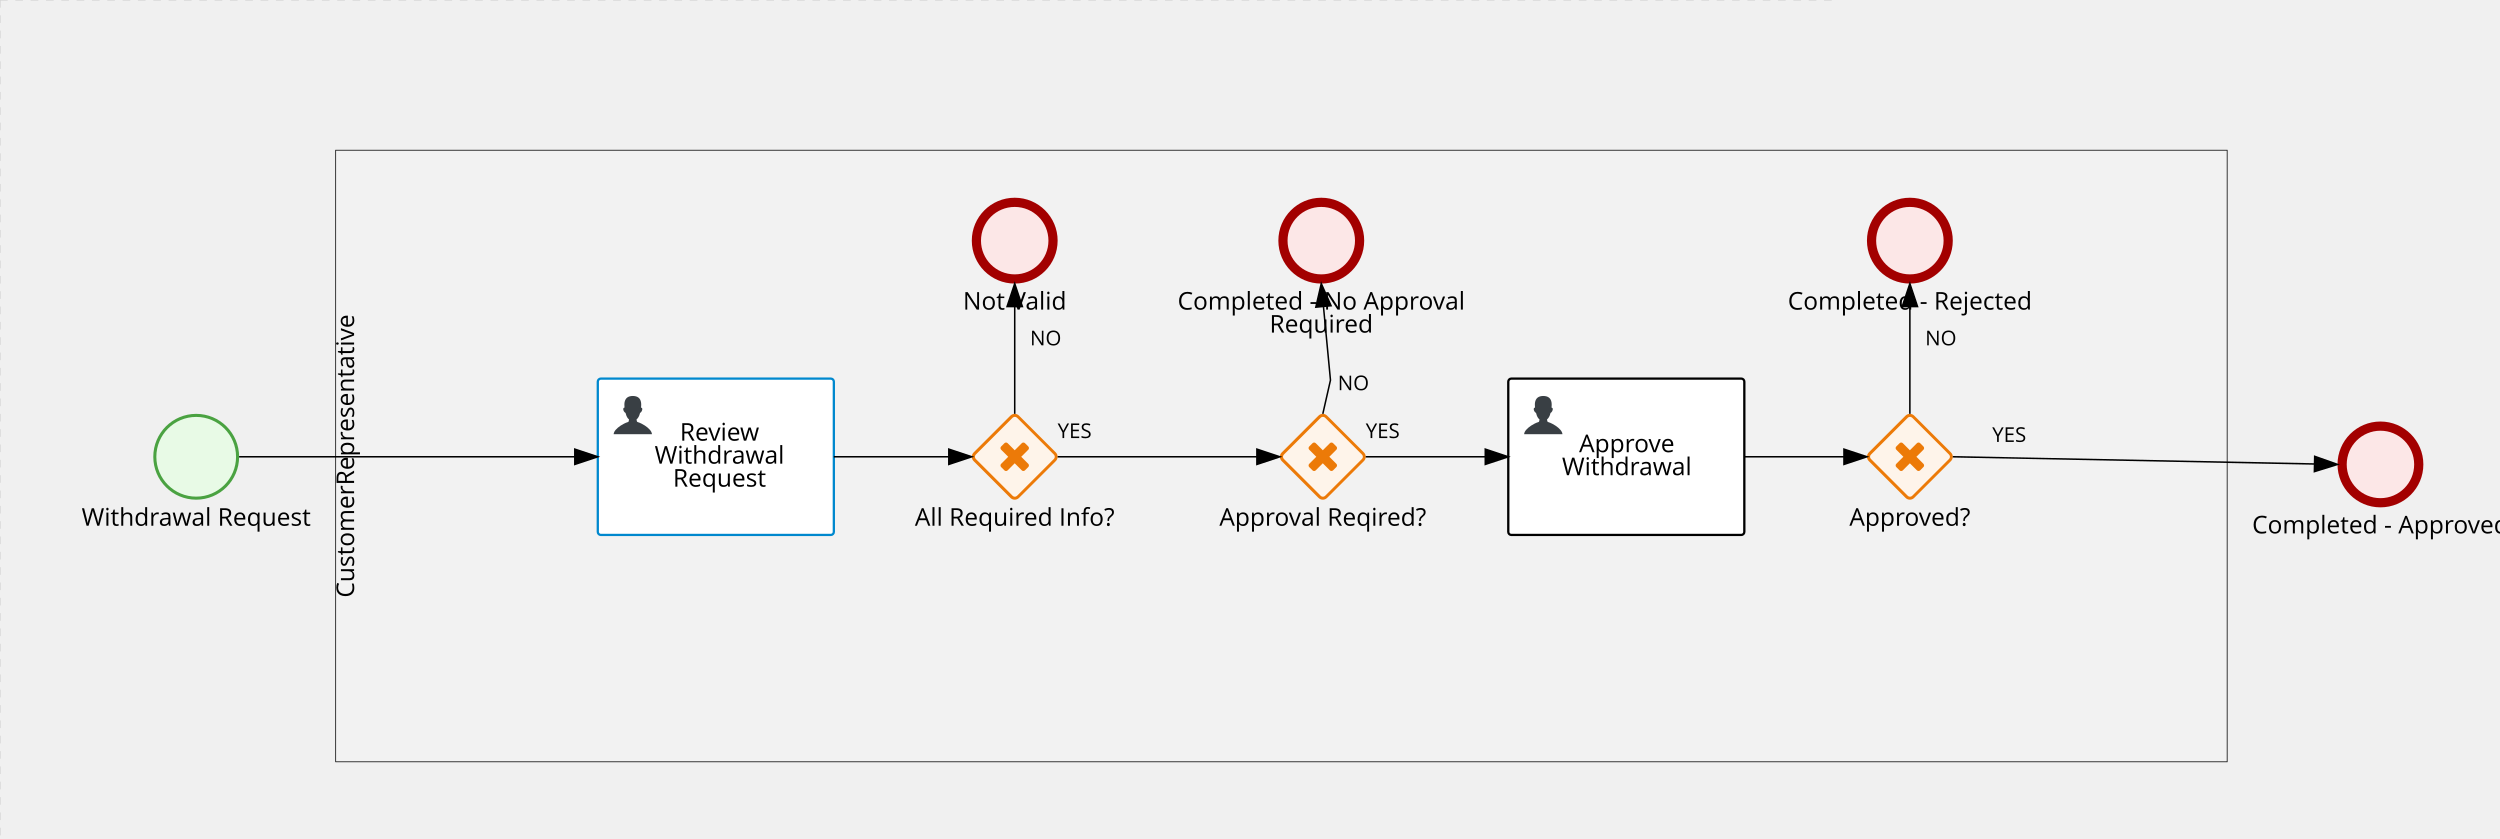
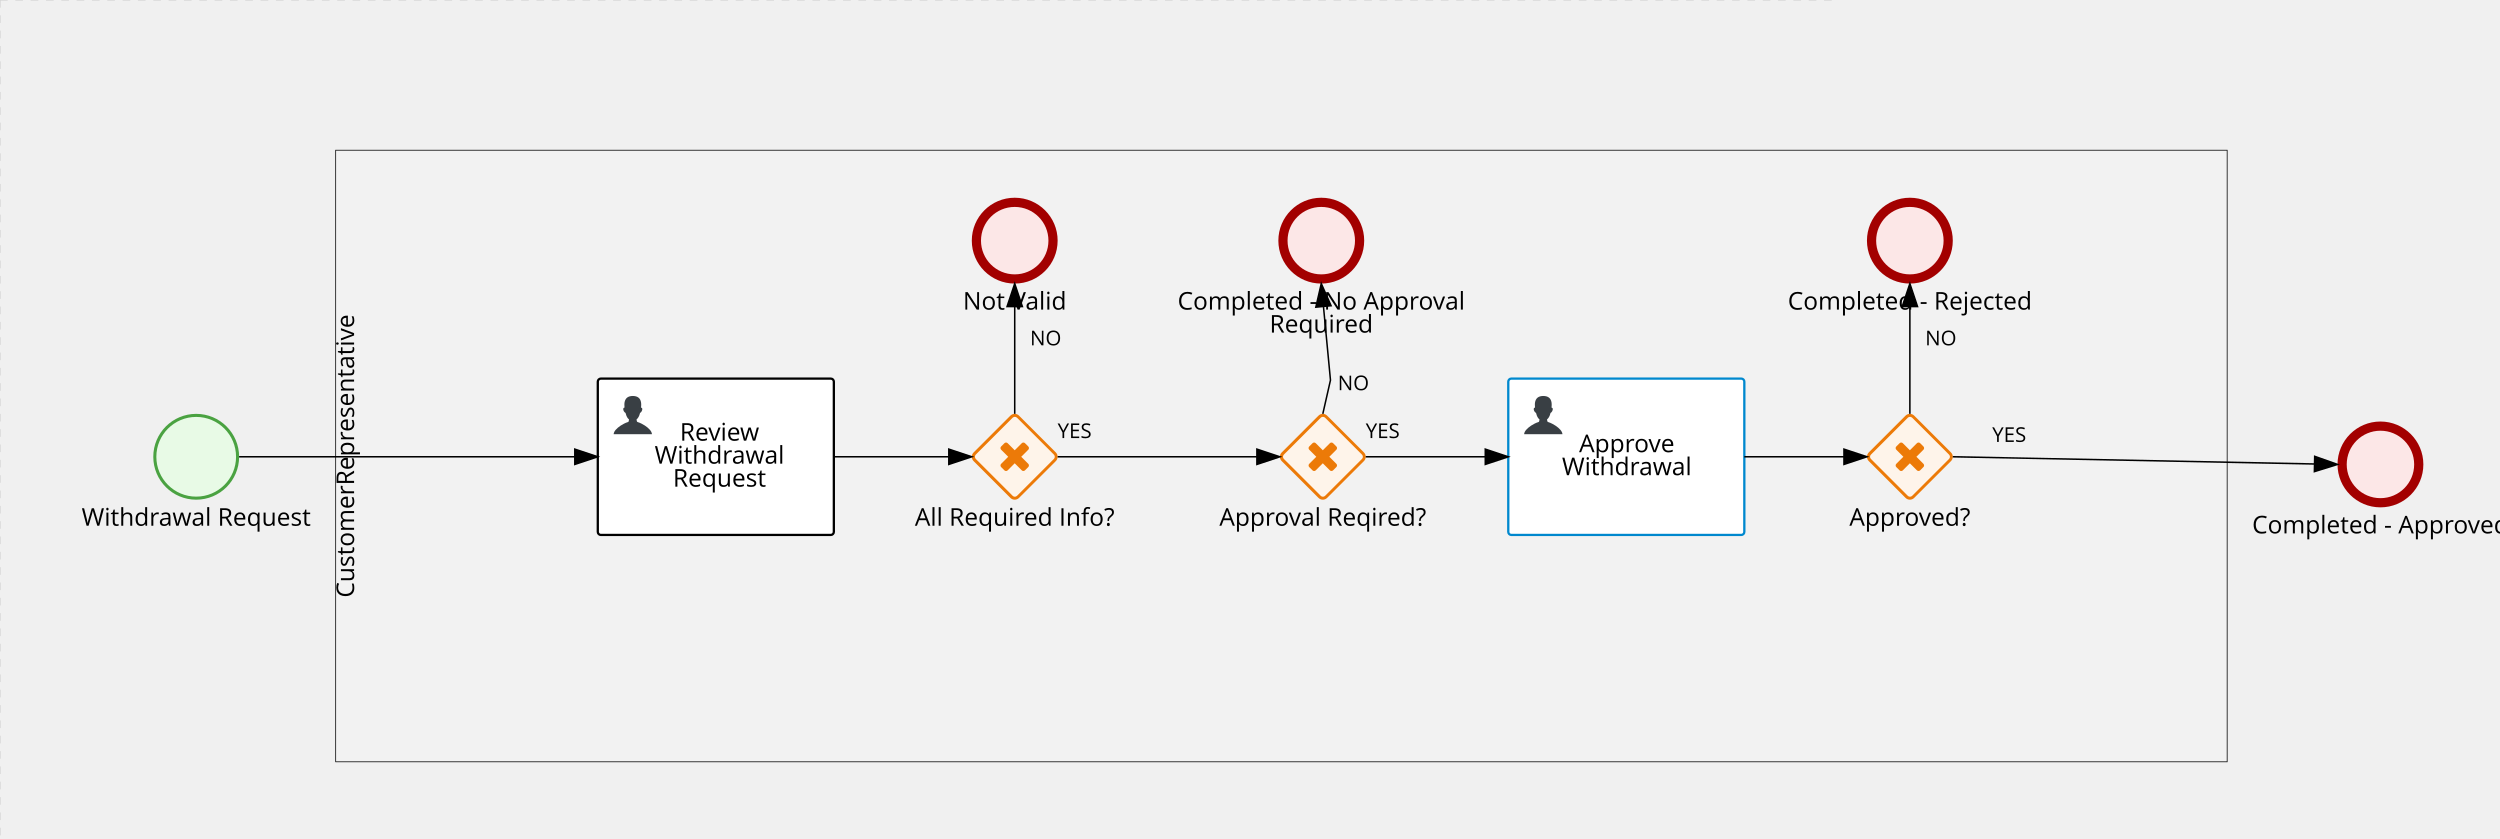
<svg xmlns="http://www.w3.org/2000/svg" version="1.1" width="1631" height="547" viewBox="0 0 1631 547">
  <defs />
  <g transform="matrix(1,0,0,1,0,0)">
    <g>
      <g>
        <g>
          <path fill="none" stroke="#d3d3d3" paint-order="fill stroke markers" d=" M 0 0 L 1200 0" stroke-miterlimit="10" stroke-opacity="0.8" stroke-dasharray="5" />
        </g>
        <g>
          <path fill="none" stroke="#d3d3d3" paint-order="fill stroke markers" d=" M 0 0 L 0 800" stroke-miterlimit="10" stroke-opacity="0.8" stroke-dasharray="5" />
        </g>
      </g>
      <g id="_6412AA93-D98D-4965-9852-E24F02C563B6" bpmn2nodeid="_6412AA93-D98D-4965-9852-E24F02C563B6" transform="matrix(1,0,0,1,219,98)">
        <g>
          <path fill="none" stroke="none" />
        </g>
        <g transform="matrix(1,0,0,1,0,0)">
          <path fill="#f2f2f2" stroke="none" id="_6412AA93-D98D-4965-9852-E24F02C563B6?shapeType=BACKGROUND" paint-order="stroke fill markers" d=" M 0 0 L 1234 0 L 1234 399 L 0 399 L 0 0 Z Z" />
        </g>
        <g transform="matrix(1,0,0,1,0,0)">
          <path fill="none" stroke="#000000" id="_6412AA93-D98D-4965-9852-E24F02C563B6?shapeType=BORDER&amp;renderType=STROKE" paint-order="fill stroke markers" d=" M 0 0 L 1234 0 L 1234 399 L 0 399 L 0 0 Z Z" stroke-miterlimit="10" stroke-width="0.5" stroke-dasharray="" />
        </g>
        <g transform="matrix(-1.8369701987210297e-16,-1,1,-1.8369701987210297e-16,0,291.9083)">
          <text fill="#000000" stroke="none" font-family="Open Sans" font-size="12pt" font-style="normal" font-weight="normal" text-decoration="normal" x="92.408" y="12" text-anchor="middle" dominant-baseline="alphabetic">CustomerRepresentative</text>
        </g>
        <g id="_DAECCD49-19DD-45D4-893B-9FF9B3482D3C" bpmn2nodeid="_DAECCD49-19DD-45D4-893B-9FF9B3482D3C" transform="matrix(1,0,0,1,616,172)">
          <g>
            <path fill="none" stroke="none" />
          </g>
          <g transform="matrix(0.125,0,0,0.125,0,0)">
            <g transform="matrix(1,0,0,1,0,0)">
              <path fill="#fef4ea" stroke="none" id="_DAECCD49-19DD-45D4-893B-9FF9B3482D3C?shapeType=BACKGROUND" paint-order="stroke fill markers" d=" M 0 0 M 224.4 4.3 C 216.4 4.3 208.4 7.3 202.3 13.4 L 13.5 202.2 C 1.3 214.4 1.3 234.2 13.5 246.4 L 202.2 435.1 C 208.3 441.2 216.4 444.2 224.3 444.2 C 232.2 444.2 240.3 441.2 246.4 435.1 L 435.1 246.4 C 447.3 234.2 447.3 214.4 435.1 202.2 L 246.5 13.4 C 240.4 7.3 232.4 4.3 224.4 4.3 L 224.4 4.3 Z" />
            </g>
            <g>
              <g transform="matrix(1,0,0,1,0,0)">
                <g transform="matrix(1,0,0,1,0,0)">
                  <path fill="#ec7a08" stroke="none" id="_DAECCD49-19DD-45D4-893B-9FF9B3482D3C?shapeType=BORDER&amp;renderType=FILL" paint-order="stroke fill markers" d=" M 0 0 M 20.8 212.7 L 213.3 20.2 C 219.6 13.9 229.7 13.9 235.9 20.2 L 428.4 212.7 C 434.7 219 434.7 229.1 428.4 235.3 L 235.9 427.8 C 229.6 434.1 219.5 434.1 213.3 427.8 L 20.8 235.3 C 14.5 229.1 14.5 218.9 20.8 212.7 L 20.8 212.7 Z M 0 0 M 0 224 C 0 232.1 3.1 240.3 9.3 246.5 L 201.5 438.7 C 213.9 451.1 234.1 451.1 246.5 438.7 L 438.7 246.5 C 444.9 240.3 448 232.1 448 224 C 448 215.9 444.9 207.7 438.7 201.5 L 246.5 9.3 C 234.1 -3.1 213.9 -3.1 201.5 9.3 L 9.3 201.5 C 3.1 207.7 0 215.9 0 224 L 0 224 Z" />
                </g>
              </g>
            </g>
            <g>
              <g transform="matrix(1,0,0,1,0,0)">
                <g transform="matrix(1,0,0,1,0,0)">
                  <path fill="#ec7a08" stroke="none" id="_DAECCD49-19DD-45D4-893B-9FF9B3482D3Cundefined" paint-order="stroke fill markers" d=" M 0 0 M 298.2 269.2 C 298.2 272.6 297.1 275.3 294.7 277.7 L 277.7 294.7 C 275.3 297.1 272.6 298.2 269.2 298.2 C 265.8 298.2 263.1 297.1 260.7 294.7 L 224 258 L 187.2 294.8 C 184.8 297.2 182.1 298.3 178.7 298.3 C 175.3 298.3 172.6 297.2 170.2 294.8 L 153.2 277.8 C 150.8 275.4 149.7 272.7 149.7 269.3 C 149.7 265.9 150.8 263.2 153.2 260.8 L 190 224 L 153.2 187.2 C 150.8 184.8 149.7 182 149.7 178.7 C 149.7 175.3 150.8 172.5 153.2 170.2 L 170.2 153.2 C 172.6 150.8 175.3 149.7 178.7 149.7 C 182.1 149.7 184.8 150.8 187.2 153.2 L 224 190 L 260.8 153.2 C 263.2 150.8 265.9 149.7 269.3 149.7 C 272.7 149.7 275.4 150.8 277.8 153.2 L 294.8 170.2 C 297.2 172.5 298.3 175.3 298.3 178.7 C 298.3 182 297.2 184.8 294.8 187.2 L 258 224 L 294.8 260.8 C 297.1 263.1 298.2 265.9 298.2 269.2 Z" />
                </g>
              </g>
            </g>
          </g>
          <g transform="matrix(1,0,0,1,-39.5,61)">
            <text fill="#000000" stroke="none" font-family="Open Sans" font-size="12pt" font-style="normal" font-weight="normal" text-decoration="normal" x="67.5" y="12" text-anchor="middle" dominant-baseline="alphabetic">Approval Reqired?</text>
          </g>
        </g>
        <g id="_36D72D9A-F588-4344-8076-1CA80EAA0B01" bpmn2nodeid="_36D72D9A-F588-4344-8076-1CA80EAA0B01" transform="matrix(1,0,0,1,999,31)">
          <g>
            <path fill="none" stroke="none" />
          </g>
          <g transform="matrix(0.125,0,0,0.125,0,0)">
            <g transform="matrix(1,0,0,1,0,0)">
              <path fill="#fce7e7" stroke="none" id="_36D72D9A-F588-4344-8076-1CA80EAA0B01?shapeType=BACKGROUND" paint-order="stroke fill markers" d=" M 0 0 M 444 224 C 444 263.9 434.2 300.8 414.4 334.5 C 394.7 368.2 368 394.9 334.4 414.5 C 300.8 434.1 263.9 444 224 444 C 184.1 444 147.2 434.2 113.5 414.4 C 79.8 394.7 53.1 368 33.5 334.4 C 13.9 300.8 4 263.9 4 224 C 4 184.1 13.8 147.2 33.6 113.5 C 53.4 79.8 80.1 53.1 113.6 33.5 C 147.1 13.9 184.1 4 224 4 C 263.9 4 300.8 13.8 334.5 33.6 C 368.2 53.4 394.9 80.1 414.5 113.6 C 434.1 147.1 444 184.1 444 224 Z" />
            </g>
            <g>
              <g transform="matrix(1,0,0,1,0,0)">
                <g transform="matrix(1,0,0,1,0,0)">
                  <path fill="#a30000" stroke="none" id="_36D72D9A-F588-4344-8076-1CA80EAA0B01?shapeType=BORDER&amp;renderType=FILL" paint-order="stroke fill markers" d=" M 0 0 M 224 0 C 100.3 0 0 100.3 0 224 C 0 347.7 100.3 448 224 448 C 347.7 448 448 347.7 448 224 C 448 100.3 347.7 0 224 0 Z M 0 0 M 224 400 C 126.8 400 48 321.2 48 224 C 48 126.8 126.8 48 224 48 C 321.2 48 400 126.8 400 224 C 400 321.2 321.2 400 224 400 Z" />
                </g>
              </g>
            </g>
          </g>
          <g transform="matrix(1,0,0,1,-51.65833,61)">
            <text fill="#000000" stroke="none" font-family="Open Sans" font-size="12pt" font-style="normal" font-weight="normal" text-decoration="normal" x="79.658" y="12" text-anchor="middle" dominant-baseline="alphabetic">Completed - Rejected</text>
          </g>
        </g>
        <g id="_93A117A3-1FD9-4BE2-AEA9-810CD1F7D50E" bpmn2nodeid="_93A117A3-1FD9-4BE2-AEA9-810CD1F7D50E" transform="matrix(1,0,0,1,999,172)">
          <g>
            <path fill="none" stroke="none" />
          </g>
          <g transform="matrix(0.125,0,0,0.125,0,0)">
            <g transform="matrix(1,0,0,1,0,0)">
              <path fill="#fef4ea" stroke="none" id="_93A117A3-1FD9-4BE2-AEA9-810CD1F7D50E?shapeType=BACKGROUND" paint-order="stroke fill markers" d=" M 0 0 M 224.4 4.3 C 216.4 4.3 208.4 7.3 202.3 13.4 L 13.5 202.2 C 1.3 214.4 1.3 234.2 13.5 246.4 L 202.2 435.1 C 208.3 441.2 216.4 444.2 224.3 444.2 C 232.2 444.2 240.3 441.2 246.4 435.1 L 435.1 246.4 C 447.3 234.2 447.3 214.4 435.1 202.2 L 246.5 13.4 C 240.4 7.3 232.4 4.3 224.4 4.3 L 224.4 4.3 Z" />
            </g>
            <g>
              <g transform="matrix(1,0,0,1,0,0)">
                <g transform="matrix(1,0,0,1,0,0)">
                  <path fill="#ec7a08" stroke="none" id="_93A117A3-1FD9-4BE2-AEA9-810CD1F7D50E?shapeType=BORDER&amp;renderType=FILL" paint-order="stroke fill markers" d=" M 0 0 M 20.8 212.7 L 213.3 20.2 C 219.6 13.9 229.7 13.9 235.9 20.2 L 428.4 212.7 C 434.7 219 434.7 229.1 428.4 235.3 L 235.9 427.8 C 229.6 434.1 219.5 434.1 213.3 427.8 L 20.8 235.3 C 14.5 229.1 14.5 218.9 20.8 212.7 L 20.8 212.7 Z M 0 0 M 0 224 C 0 232.1 3.1 240.3 9.3 246.5 L 201.5 438.7 C 213.9 451.1 234.1 451.1 246.5 438.7 L 438.7 246.5 C 444.9 240.3 448 232.1 448 224 C 448 215.9 444.9 207.7 438.7 201.5 L 246.5 9.3 C 234.1 -3.1 213.9 -3.1 201.5 9.3 L 9.3 201.5 C 3.1 207.7 0 215.9 0 224 L 0 224 Z" />
                </g>
              </g>
            </g>
            <g>
              <g transform="matrix(1,0,0,1,0,0)">
                <g transform="matrix(1,0,0,1,0,0)">
                  <path fill="#ec7a08" stroke="none" id="_93A117A3-1FD9-4BE2-AEA9-810CD1F7D50Eundefined" paint-order="stroke fill markers" d=" M 0 0 M 298.2 269.2 C 298.2 272.6 297.1 275.3 294.7 277.7 L 277.7 294.7 C 275.3 297.1 272.6 298.2 269.2 298.2 C 265.8 298.2 263.1 297.1 260.7 294.7 L 224 258 L 187.2 294.8 C 184.8 297.2 182.1 298.3 178.7 298.3 C 175.3 298.3 172.6 297.2 170.2 294.8 L 153.2 277.8 C 150.8 275.4 149.7 272.7 149.7 269.3 C 149.7 265.9 150.8 263.2 153.2 260.8 L 190 224 L 153.2 187.2 C 150.8 184.8 149.7 182 149.7 178.7 C 149.7 175.3 150.8 172.5 153.2 170.2 L 170.2 153.2 C 172.6 150.8 175.3 149.7 178.7 149.7 C 182.1 149.7 184.8 150.8 187.2 153.2 L 224 190 L 260.8 153.2 C 263.2 150.8 265.9 149.7 269.3 149.7 C 272.7 149.7 275.4 150.8 277.8 153.2 L 294.8 170.2 C 297.2 172.5 298.3 175.3 298.3 178.7 C 298.3 182 297.2 184.8 294.8 187.2 L 258 224 L 294.8 260.8 C 297.1 263.1 298.2 265.9 298.2 269.2 Z" />
                </g>
              </g>
            </g>
          </g>
          <g transform="matrix(1,0,0,1,-11.48333,61)">
            <text fill="#000000" stroke="none" font-family="Open Sans" font-size="12pt" font-style="normal" font-weight="normal" text-decoration="normal" x="39.483" y="12" text-anchor="middle" dominant-baseline="alphabetic">Approved?</text>
          </g>
        </g>
        <g id="_B657525F-CD63-4A91-973B-DA18F108B51F" bpmn2nodeid="_B657525F-CD63-4A91-973B-DA18F108B51F" transform="matrix(1,0,0,1,171,149)">
          <g>
            <path fill="none" stroke="none" />
          </g>
          <g transform="matrix(1,0,0,1,0,0)">
            <path fill="#ffffff" stroke="none" id="_B657525F-CD63-4A91-973B-DA18F108B51F?shapeType=BACKGROUND" paint-order="stroke fill markers" d=" M 2 0 L 152 0 L 152 0 A 2 2 0 0 1 154 2 L 154 100 L 154 100 A 2 2 0 0 1 152 102 L 2 102 L 2 102 A 2 2 0 0 1 0 100 L 0 2 L 0 2 A 2 2 0 0 1 2 0 Z" />
          </g>
          <g transform="matrix(1,0,0,1,0,0)">
-             <path fill="none" stroke="rgb(0,136,206)" id="_B657525F-CD63-4A91-973B-DA18F108B51F?shapeType=BORDER&amp;renderType=STROKE" paint-order="fill stroke markers" d=" M 2 0 L 152 0 L 152 0 A 2 2 0 0 1 154 2 L 154 100 L 154 100 A 2 2 0 0 1 152 102 L 2 102 L 2 102 A 2 2 0 0 1 0 100 L 0 2 L 0 2 A 2 2 0 0 1 2 0 Z" stroke-miterlimit="10" stroke-width="1.5" stroke-dasharray="" />
+             <path fill="none" stroke="#000000" id="_B657525F-CD63-4A91-973B-DA18F108B51F?shapeType=BORDER&amp;renderType=STROKE" paint-order="fill stroke markers" d=" M 2 0 L 152 0 L 152 0 A 2 2 0 0 1 154 2 L 154 100 L 154 100 A 2 2 0 0 1 152 102 L 2 102 L 2 102 A 2 2 0 0 1 0 100 L 0 2 L 0 2 A 2 2 0 0 1 2 0 Z" stroke-miterlimit="10" stroke-width="1.5" stroke-dasharray="" />
          </g>
          <g>
            <g transform="matrix(0.06,0,0,0.06,9.4,9.4)">
              <g transform="matrix(1,0,0,1,0,0)">
                <path fill="#393f44" stroke="none" id="_B657525F-CD63-4A91-973B-DA18F108B51Fundefined" paint-order="stroke fill markers" d=" M 0 0 M 16 445.21 C 16 440.869 18.784 431.129 22.001 424.217 C 35.768 394.64 77.283 359.28 129 333.084 C 144.516 325.224 157.347 319.964 167.807 317.174 C 171.932 316.074 175.729 314.414 176.525 313.363 C 178.894 310.234 180.914 302.908 181.727 294.5 L 182.5 286.5 L 178.507 283.455 C 166.303 274.146 154.284 251.678 148.04 226.5 C 145.611 216.707 145.056 215.462 142.984 215.158 C 141.703 214.97 138.083 212.243 134.939 209.099 C 123.233 197.393 116.891 177.376 121.44 166.49 C 123.002 162.751 128.155 159.01 131.75 159.004 C 134.448 159 134.471 158.603 132.914 138.788 C 130.927 113.496 134.279 92.265 143.132 74.076 C 152.232 55.38 167.569 42.882 189.049 36.66 C 210.203 30.532 237.797 30.532 258.951 36.66 C 300.042 48.563 318.958 83.806 314.955 141 C 314.32 150.075 313.624 157.788 313.409 158.14 C 313.194 158.493 314.575 159.073 316.479 159.43 C 328.929 161.766 330.986 177.018 321.496 196.621 C 316.903 206.109 309.357 214.508 304.817 215.185 C 303.023 215.453 302.293 217.146 299.943 226.5 C 296.659 239.567 294.474 245.305 287.948 257.995 C 282.491 268.606 273.035 281.109 268.108 284.229 L 264.871 286.278 L 265.518 292.889 C 266.345 301.33 268.639 309.871 270.877 312.837 C 272.067 314.415 275.002 315.79 280.063 317.139 C 291.069 320.075 303.617 325.274 321 334.102 C 369.815 358.891 410.848 393.758 425.032 422.5 C 429.07 430.682 432 440.232 432 445.21 L 432 448 L 224 448 L 16 448 L 16 445.21 Z" />
              </g>
            </g>
          </g>
          <g transform="matrix(1,0,0,1,4.04,13.68)">
            <g transform="matrix(0.04,0,0,0.04,63.36,69.12)">
              <g transform="matrix(1,0,0,1,0,0)">
                <path fill="none" stroke="none" />
              </g>
              <g transform="matrix(1,0,0,1,0,0)">
                <path fill="none" stroke="none" />
              </g>
            </g>
          </g>
          <g transform="matrix(1,0,0,1,35,28.5)">
            <text fill="#000000" stroke="none" font-family="Open Sans" font-size="12pt" font-style="normal" font-weight="normal" text-decoration="normal" x="44.4" y="12" text-anchor="middle" dominant-baseline="alphabetic">    Review     </text>
            <text fill="#000000" stroke="none" font-family="Open Sans" font-size="12pt" font-style="normal" font-weight="normal" text-decoration="normal" x="44.4" y="27" text-anchor="middle" dominant-baseline="alphabetic">Withdrawal </text>
            <text fill="#000000" stroke="none" font-family="Open Sans" font-size="12pt" font-style="normal" font-weight="normal" text-decoration="normal" x="44.4" y="42" text-anchor="middle" dominant-baseline="alphabetic">   Request    </text>
          </g>
        </g>
        <g id="_4C6A9891-7B0D-429B-92CC-13687176600F" bpmn2nodeid="_4C6A9891-7B0D-429B-92CC-13687176600F" transform="matrix(1,0,0,1,415,31)">
          <g>
            <path fill="none" stroke="none" />
          </g>
          <g transform="matrix(0.125,0,0,0.125,0,0)">
            <g transform="matrix(1,0,0,1,0,0)">
              <path fill="#fce7e7" stroke="none" id="_4C6A9891-7B0D-429B-92CC-13687176600F?shapeType=BACKGROUND" paint-order="stroke fill markers" d=" M 0 0 M 444 224 C 444 263.9 434.2 300.8 414.4 334.5 C 394.7 368.2 368 394.9 334.4 414.5 C 300.8 434.1 263.9 444 224 444 C 184.1 444 147.2 434.2 113.5 414.4 C 79.8 394.7 53.1 368 33.5 334.4 C 13.9 300.8 4 263.9 4 224 C 4 184.1 13.8 147.2 33.6 113.5 C 53.4 79.8 80.1 53.1 113.6 33.5 C 147.1 13.9 184.1 4 224 4 C 263.9 4 300.8 13.8 334.5 33.6 C 368.2 53.4 394.9 80.1 414.5 113.6 C 434.1 147.1 444 184.1 444 224 Z" />
            </g>
            <g>
              <g transform="matrix(1,0,0,1,0,0)">
                <g transform="matrix(1,0,0,1,0,0)">
                  <path fill="#a30000" stroke="none" id="_4C6A9891-7B0D-429B-92CC-13687176600F?shapeType=BORDER&amp;renderType=FILL" paint-order="stroke fill markers" d=" M 0 0 M 224 0 C 100.3 0 0 100.3 0 224 C 0 347.7 100.3 448 224 448 C 347.7 448 448 347.7 448 224 C 448 100.3 347.7 0 224 0 Z M 0 0 M 224 400 C 126.8 400 48 321.2 48 224 C 48 126.8 126.8 48 224 48 C 321.2 48 400 126.8 400 224 C 400 321.2 321.2 400 224 400 Z" />
                </g>
              </g>
            </g>
          </g>
          <g transform="matrix(1,0,0,1,-5.766666,61)">
            <text fill="#000000" stroke="none" font-family="Open Sans" font-size="12pt" font-style="normal" font-weight="normal" text-decoration="normal" x="33.767" y="12" text-anchor="middle" dominant-baseline="alphabetic">Not Valid</text>
          </g>
        </g>
        <g id="_E6FF64E0-A48A-4A34-8139-A42BAEC3D531" bpmn2nodeid="_E6FF64E0-A48A-4A34-8139-A42BAEC3D531" transform="matrix(1,0,0,1,615,31)">
          <g>
            <path fill="none" stroke="none" />
          </g>
          <g transform="matrix(0.125,0,0,0.125,0,0)">
            <g transform="matrix(1,0,0,1,0,0)">
              <path fill="#fce7e7" stroke="none" id="_E6FF64E0-A48A-4A34-8139-A42BAEC3D531?shapeType=BACKGROUND" paint-order="stroke fill markers" d=" M 0 0 M 444 224 C 444 263.9 434.2 300.8 414.4 334.5 C 394.7 368.2 368 394.9 334.4 414.5 C 300.8 434.1 263.9 444 224 444 C 184.1 444 147.2 434.2 113.5 414.4 C 79.8 394.7 53.1 368 33.5 334.4 C 13.9 300.8 4 263.9 4 224 C 4 184.1 13.8 147.2 33.6 113.5 C 53.4 79.8 80.1 53.1 113.6 33.5 C 147.1 13.9 184.1 4 224 4 C 263.9 4 300.8 13.8 334.5 33.6 C 368.2 53.4 394.9 80.1 414.5 113.6 C 434.1 147.1 444 184.1 444 224 Z" />
            </g>
            <g>
              <g transform="matrix(1,0,0,1,0,0)">
                <g transform="matrix(1,0,0,1,0,0)">
                  <path fill="#a30000" stroke="none" id="_E6FF64E0-A48A-4A34-8139-A42BAEC3D531?shapeType=BORDER&amp;renderType=FILL" paint-order="stroke fill markers" d=" M 0 0 M 224 0 C 100.3 0 0 100.3 0 224 C 0 347.7 100.3 448 224 448 C 347.7 448 448 347.7 448 224 C 448 100.3 347.7 0 224 0 Z M 0 0 M 224 400 C 126.8 400 48 321.2 48 224 C 48 126.8 126.8 48 224 48 C 321.2 48 400 126.8 400 224 C 400 321.2 321.2 400 224 400 Z" />
                </g>
              </g>
            </g>
          </g>
          <g transform="matrix(1,0,0,1,-67.83334,61)">
            <text fill="#000000" stroke="none" font-family="Open Sans" font-size="12pt" font-style="normal" font-weight="normal" text-decoration="normal" x="95.833" y="12" text-anchor="middle" dominant-baseline="alphabetic">Completed - No Approval </text>
            <text fill="#000000" stroke="none" font-family="Open Sans" font-size="12pt" font-style="normal" font-weight="normal" text-decoration="normal" x="95.833" y="27" text-anchor="middle" dominant-baseline="alphabetic">               Required               </text>
          </g>
        </g>
        <g id="_BD7C8ED6-8501-48E1-A734-B7698A600D54" bpmn2nodeid="_BD7C8ED6-8501-48E1-A734-B7698A600D54" transform="matrix(1,0,0,1,765,149)">
          <g>
            <path fill="none" stroke="none" />
          </g>
          <g transform="matrix(1,0,0,1,0,0)">
            <path fill="#ffffff" stroke="none" id="_BD7C8ED6-8501-48E1-A734-B7698A600D54?shapeType=BACKGROUND" paint-order="stroke fill markers" d=" M 2 0 L 152 0 L 152 0 A 2 2 0 0 1 154 2 L 154 100 L 154 100 A 2 2 0 0 1 152 102 L 2 102 L 2 102 A 2 2 0 0 1 0 100 L 0 2 L 0 2 A 2 2 0 0 1 2 0 Z" />
          </g>
          <g transform="matrix(1,0,0,1,0,0)">
-             <path fill="none" stroke="#000000" id="_BD7C8ED6-8501-48E1-A734-B7698A600D54?shapeType=BORDER&amp;renderType=STROKE" paint-order="fill stroke markers" d=" M 2 0 L 152 0 L 152 0 A 2 2 0 0 1 154 2 L 154 100 L 154 100 A 2 2 0 0 1 152 102 L 2 102 L 2 102 A 2 2 0 0 1 0 100 L 0 2 L 0 2 A 2 2 0 0 1 2 0 Z" stroke-miterlimit="10" stroke-width="1.5" stroke-dasharray="" />
+             <path fill="none" stroke="rgb(0,136,206)" id="_BD7C8ED6-8501-48E1-A734-B7698A600D54?shapeType=BORDER&amp;renderType=STROKE" paint-order="fill stroke markers" d=" M 2 0 L 152 0 L 152 0 A 2 2 0 0 1 154 2 L 154 100 L 154 100 A 2 2 0 0 1 152 102 L 2 102 L 2 102 A 2 2 0 0 1 0 100 L 0 2 L 0 2 A 2 2 0 0 1 2 0 Z" stroke-miterlimit="10" stroke-width="1.5" stroke-dasharray="" />
          </g>
          <g>
            <g transform="matrix(0.06,0,0,0.06,9.4,9.4)">
              <g transform="matrix(1,0,0,1,0,0)">
                <path fill="#393f44" stroke="none" id="_BD7C8ED6-8501-48E1-A734-B7698A600D54undefined" paint-order="stroke fill markers" d=" M 0 0 M 16 445.21 C 16 440.869 18.784 431.129 22.001 424.217 C 35.768 394.64 77.283 359.28 129 333.084 C 144.516 325.224 157.347 319.964 167.807 317.174 C 171.932 316.074 175.729 314.414 176.525 313.363 C 178.894 310.234 180.914 302.908 181.727 294.5 L 182.5 286.5 L 178.507 283.455 C 166.303 274.146 154.284 251.678 148.04 226.5 C 145.611 216.707 145.056 215.462 142.984 215.158 C 141.703 214.97 138.083 212.243 134.939 209.099 C 123.233 197.393 116.891 177.376 121.44 166.49 C 123.002 162.751 128.155 159.01 131.75 159.004 C 134.448 159 134.471 158.603 132.914 138.788 C 130.927 113.496 134.279 92.265 143.132 74.076 C 152.232 55.38 167.569 42.882 189.049 36.66 C 210.203 30.532 237.797 30.532 258.951 36.66 C 300.042 48.563 318.958 83.806 314.955 141 C 314.32 150.075 313.624 157.788 313.409 158.14 C 313.194 158.493 314.575 159.073 316.479 159.43 C 328.929 161.766 330.986 177.018 321.496 196.621 C 316.903 206.109 309.357 214.508 304.817 215.185 C 303.023 215.453 302.293 217.146 299.943 226.5 C 296.659 239.567 294.474 245.305 287.948 257.995 C 282.491 268.606 273.035 281.109 268.108 284.229 L 264.871 286.278 L 265.518 292.889 C 266.345 301.33 268.639 309.871 270.877 312.837 C 272.067 314.415 275.002 315.79 280.063 317.139 C 291.069 320.075 303.617 325.274 321 334.102 C 369.815 358.891 410.848 393.758 425.032 422.5 C 429.07 430.682 432 440.232 432 445.21 L 432 448 L 224 448 L 16 448 L 16 445.21 Z" />
              </g>
            </g>
          </g>
          <g transform="matrix(1,0,0,1,4.04,13.68)">
            <g transform="matrix(0.04,0,0,0.04,63.36,69.12)">
              <g transform="matrix(1,0,0,1,0,0)">
                <path fill="none" stroke="none" />
              </g>
              <g transform="matrix(1,0,0,1,0,0)">
                <path fill="none" stroke="none" />
              </g>
            </g>
          </g>
          <g transform="matrix(1,0,0,1,35,36)">
            <text fill="#000000" stroke="none" font-family="Open Sans" font-size="12pt" font-style="normal" font-weight="normal" text-decoration="normal" x="42.325" y="12" text-anchor="middle" dominant-baseline="alphabetic">  Approve   </text>
            <text fill="#000000" stroke="none" font-family="Open Sans" font-size="12pt" font-style="normal" font-weight="normal" text-decoration="normal" x="42.325" y="27" text-anchor="middle" dominant-baseline="alphabetic">Withdrawal</text>
          </g>
        </g>
        <g id="_6BD266D8-88DF-434F-80CB-95FA601E5D57" bpmn2nodeid="_6BD266D8-88DF-434F-80CB-95FA601E5D57" transform="matrix(1,0,0,1,415,172)">
          <g>
            <path fill="none" stroke="none" />
          </g>
          <g transform="matrix(0.125,0,0,0.125,0,0)">
            <g transform="matrix(1,0,0,1,0,0)">
              <path fill="#fef4ea" stroke="none" id="_6BD266D8-88DF-434F-80CB-95FA601E5D57?shapeType=BACKGROUND" paint-order="stroke fill markers" d=" M 0 0 M 224.4 4.3 C 216.4 4.3 208.4 7.3 202.3 13.4 L 13.5 202.2 C 1.3 214.4 1.3 234.2 13.5 246.4 L 202.2 435.1 C 208.3 441.2 216.4 444.2 224.3 444.2 C 232.2 444.2 240.3 441.2 246.4 435.1 L 435.1 246.4 C 447.3 234.2 447.3 214.4 435.1 202.2 L 246.5 13.4 C 240.4 7.3 232.4 4.3 224.4 4.3 L 224.4 4.3 Z" />
            </g>
            <g>
              <g transform="matrix(1,0,0,1,0,0)">
                <g transform="matrix(1,0,0,1,0,0)">
                  <path fill="#ec7a08" stroke="none" id="_6BD266D8-88DF-434F-80CB-95FA601E5D57?shapeType=BORDER&amp;renderType=FILL" paint-order="stroke fill markers" d=" M 0 0 M 20.8 212.7 L 213.3 20.2 C 219.6 13.9 229.7 13.9 235.9 20.2 L 428.4 212.7 C 434.7 219 434.7 229.1 428.4 235.3 L 235.9 427.8 C 229.6 434.1 219.5 434.1 213.3 427.8 L 20.8 235.3 C 14.5 229.1 14.5 218.9 20.8 212.7 L 20.8 212.7 Z M 0 0 M 0 224 C 0 232.1 3.1 240.3 9.3 246.5 L 201.5 438.7 C 213.9 451.1 234.1 451.1 246.5 438.7 L 438.7 246.5 C 444.9 240.3 448 232.1 448 224 C 448 215.9 444.9 207.7 438.7 201.5 L 246.5 9.3 C 234.1 -3.1 213.9 -3.1 201.5 9.3 L 9.3 201.5 C 3.1 207.7 0 215.9 0 224 L 0 224 Z" />
                </g>
              </g>
            </g>
            <g>
              <g transform="matrix(1,0,0,1,0,0)">
                <g transform="matrix(1,0,0,1,0,0)">
                  <path fill="#ec7a08" stroke="none" id="_6BD266D8-88DF-434F-80CB-95FA601E5D57undefined" paint-order="stroke fill markers" d=" M 0 0 M 298.2 269.2 C 298.2 272.6 297.1 275.3 294.7 277.7 L 277.7 294.7 C 275.3 297.1 272.6 298.2 269.2 298.2 C 265.8 298.2 263.1 297.1 260.7 294.7 L 224 258 L 187.2 294.8 C 184.8 297.2 182.1 298.3 178.7 298.3 C 175.3 298.3 172.6 297.2 170.2 294.8 L 153.2 277.8 C 150.8 275.4 149.7 272.7 149.7 269.3 C 149.7 265.9 150.8 263.2 153.2 260.8 L 190 224 L 153.2 187.2 C 150.8 184.8 149.7 182 149.7 178.7 C 149.7 175.3 150.8 172.5 153.2 170.2 L 170.2 153.2 C 172.6 150.8 175.3 149.7 178.7 149.7 C 182.1 149.7 184.8 150.8 187.2 153.2 L 224 190 L 260.8 153.2 C 263.2 150.8 265.9 149.7 269.3 149.7 C 272.7 149.7 275.4 150.8 277.8 153.2 L 294.8 170.2 C 297.2 172.5 298.3 175.3 298.3 178.7 C 298.3 182 297.2 184.8 294.8 187.2 L 258 224 L 294.8 260.8 C 297.1 263.1 298.2 265.9 298.2 269.2 Z" />
                </g>
              </g>
            </g>
          </g>
          <g transform="matrix(1,0,0,1,-37.15,61)">
            <text fill="#000000" stroke="none" font-family="Open Sans" font-size="12pt" font-style="normal" font-weight="normal" text-decoration="normal" x="65.15" y="12" text-anchor="middle" dominant-baseline="alphabetic">All Required Info?</text>
          </g>
        </g>
      </g>
      <g id="_C75AED16-8926-4551-8D1D-F666218161FF" bpmn2nodeid="_C75AED16-8926-4551-8D1D-F666218161FF" transform="matrix(1,0,0,1,1525,275)">
        <g>
          <path fill="none" stroke="none" />
        </g>
        <g transform="matrix(0.125,0,0,0.125,0,0)">
          <g transform="matrix(1,0,0,1,0,0)">
            <path fill="#fce7e7" stroke="none" id="_C75AED16-8926-4551-8D1D-F666218161FF?shapeType=BACKGROUND" paint-order="stroke fill markers" d=" M 0 0 M 444 224 C 444 263.9 434.2 300.8 414.4 334.5 C 394.7 368.2 368 394.9 334.4 414.5 C 300.8 434.1 263.9 444 224 444 C 184.1 444 147.2 434.2 113.5 414.4 C 79.8 394.7 53.1 368 33.5 334.4 C 13.9 300.8 4 263.9 4 224 C 4 184.1 13.8 147.2 33.6 113.5 C 53.4 79.8 80.1 53.1 113.6 33.5 C 147.1 13.9 184.1 4 224 4 C 263.9 4 300.8 13.8 334.5 33.6 C 368.2 53.4 394.9 80.1 414.5 113.6 C 434.1 147.1 444 184.1 444 224 Z" />
          </g>
          <g>
            <g transform="matrix(1,0,0,1,0,0)">
              <g transform="matrix(1,0,0,1,0,0)">
                <path fill="#a30000" stroke="none" id="_C75AED16-8926-4551-8D1D-F666218161FF?shapeType=BORDER&amp;renderType=FILL" paint-order="stroke fill markers" d=" M 0 0 M 224 0 C 100.3 0 0 100.3 0 224 C 0 347.7 100.3 448 224 448 C 347.7 448 448 347.7 448 224 C 448 100.3 347.7 0 224 0 Z M 0 0 M 224 400 C 126.8 400 48 321.2 48 224 C 48 126.8 126.8 48 224 48 C 321.2 48 400 126.8 400 224 C 400 321.2 321.2 400 224 400 Z" />
              </g>
            </g>
          </g>
        </g>
        <g transform="matrix(1,0,0,1,-55.73333,61)">
          <text fill="#000000" stroke="none" font-family="Open Sans" font-size="12pt" font-style="normal" font-weight="normal" text-decoration="normal" x="83.733" y="12" text-anchor="middle" dominant-baseline="alphabetic">Completed - Approved</text>
        </g>
      </g>
      <g id="_93D3B908-679B-4724-8C5C-60FFC4325C7D" bpmn2nodeid="_93D3B908-679B-4724-8C5C-60FFC4325C7D" transform="matrix(1,0,0,1,100,270)">
        <g>
          <path fill="none" stroke="none" />
        </g>
        <g transform="matrix(0.125,0,0,0.125,0,0)">
          <g transform="matrix(1,0,0,1,0,0)">
            <path fill="#e8fae6" stroke="none" id="_93D3B908-679B-4724-8C5C-60FFC4325C7D?shapeType=BACKGROUND" paint-order="stroke fill markers" d=" M 0 0 M 444 224 C 444 263.9 434.2 300.8 414.4 334.5 C 394.7 368.2 368 394.9 334.4 414.5 C 300.8 434.1 263.9 444 224 444 C 184.1 444 147.2 434.2 113.5 414.4 C 79.8 394.7 53.1 368 33.5 334.4 C 13.9 300.8 4 263.9 4 224 C 4 184.1 13.8 147.2 33.6 113.5 C 53.4 79.8 80.1 53.1 113.6 33.5 C 147.1 13.9 184.1 4 224 4 C 263.9 4 300.8 13.8 334.5 33.6 C 368.2 53.4 394.9 80.1 414.5 113.6 C 434.1 147.1 444 184.1 444 224 Z" />
          </g>
          <g>
            <g transform="matrix(1,0,0,1,0,0)">
              <g transform="matrix(1,0,0,1,0,0)">
                <path fill="#4aa241" stroke="none" id="_93D3B908-679B-4724-8C5C-60FFC4325C7D?shapeType=BORDER&amp;renderType=FILL" paint-order="stroke fill markers" d=" M 0 0 M 224 0 C 100.3 0 0 100.3 0 224 C 0 347.7 100.3 448 224 448 C 347.7 448 448 347.7 448 224 C 448 100.3 347.7 0 224 0 Z M 0 0 M 224 432 C 109.1 432 16 338.9 16 224 C 16 109.1 109.1 16 224 16 C 338.9 16 432 109.1 432 224 C 432 338.9 338.9 432 224 432 Z" />
              </g>
            </g>
          </g>
        </g>
        <g transform="matrix(1,0,0,1,-46.775,61)">
          <text fill="#000000" stroke="none" font-family="Open Sans" font-size="12pt" font-style="normal" font-weight="normal" text-decoration="normal" x="74.775" y="12" text-anchor="middle" dominant-baseline="alphabetic">Withdrawal Request</text>
        </g>
      </g>
      <g id="_9EBD1CB5-EACD-4901-9449-93D46C7E036F" bpmn2nodeid="_9EBD1CB5-EACD-4901-9449-93D46C7E036F">
        <g>
          <path fill="none" stroke="#000000" paint-order="fill stroke markers" d=" M 156 298 L 375 298" stroke-miterlimit="10" stroke-dasharray="" />
        </g>
        <g transform="matrix(1,0,0,1,156,298)" />
        <g transform="matrix(6.123233995736766e-17,1,-1,6.123233995736766e-17,390,293)">
          <path fill="#000000" stroke="#000000" paint-order="fill stroke markers" d=" M 10 15 L 0 15 L 5 0 Z" stroke-miterlimit="10" stroke-dasharray="" />
        </g>
        <g transform="matrix(1,0,0,1,173,288)" />
      </g>
      <g id="_C27B3980-2C32-4633-8CB4-CE2DE4D205FE" bpmn2nodeid="_C27B3980-2C32-4633-8CB4-CE2DE4D205FE">
        <g>
          <path fill="none" stroke="#000000" paint-order="fill stroke markers" d=" M 544 298 L 619 298" stroke-miterlimit="10" stroke-dasharray="" />
        </g>
        <g transform="matrix(1,0,0,1,544,298)" />
        <g transform="matrix(6.123233995736766e-17,1,-1,6.123233995736766e-17,634,293)">
          <path fill="#000000" stroke="#000000" paint-order="fill stroke markers" d=" M 10 15 L 0 15 L 5 0 Z" stroke-miterlimit="10" stroke-dasharray="" />
        </g>
        <g transform="matrix(1,0,0,1,544,288)" />
      </g>
      <g id="_3ED4C961-3713-45D0-9903-17C140BE0D95" bpmn2nodeid="_3ED4C961-3713-45D0-9903-17C140BE0D95">
        <g>
          <path fill="none" stroke="#000000" paint-order="fill stroke markers" d=" M 662 270 L 662 200" stroke-miterlimit="10" stroke-dasharray="" />
        </g>
        <g transform="matrix(1,0,0,1,662,270)" />
        <g transform="matrix(1,0,0,1,657,185)">
          <path fill="#000000" stroke="#000000" paint-order="fill stroke markers" d=" M 10 15 L 0 15 L 5 0 Z" stroke-miterlimit="10" stroke-dasharray="" />
        </g>
        <g transform="matrix(1,0,0,1,672,216.5)">
          <text fill="#000000" stroke="none" font-family="Open Sans" font-size="10pt" font-style="normal" font-weight="normal" text-decoration="normal" x="0" y="8.8" text-anchor="start" dominant-baseline="alphabetic">NO                   </text>
        </g>
      </g>
      <g id="_F6C8FF04-C70D-4A45-9C2F-8E7EDD687729" bpmn2nodeid="_F6C8FF04-C70D-4A45-9C2F-8E7EDD687729">
        <g>
          <path fill="none" stroke="#000000" paint-order="fill stroke markers" d=" M 690 298 L 820 298" stroke-miterlimit="10" stroke-dasharray="" />
        </g>
        <g transform="matrix(1,0,0,1,690,298)" />
        <g transform="matrix(6.123233995736766e-17,1,-1,6.123233995736766e-17,835,293)">
          <path fill="#000000" stroke="#000000" paint-order="fill stroke markers" d=" M 10 15 L 0 15 L 5 0 Z" stroke-miterlimit="10" stroke-dasharray="" />
        </g>
        <g transform="matrix(1,0,0,1,690,277)">
          <text fill="#000000" stroke="none" font-family="Open Sans" font-size="10pt" font-style="normal" font-weight="normal" text-decoration="normal" x="0" y="8.8" text-anchor="start" dominant-baseline="alphabetic">YES                                   </text>
        </g>
      </g>
      <g id="_DDDB85F3-3E7D-4E3D-920D-7335CADECB6D" bpmn2nodeid="_DDDB85F3-3E7D-4E3D-920D-7335CADECB6D">
        <g>
          <path fill="none" stroke="#000000" paint-order="fill stroke markers" d=" M 863 270 L 868 248 L 863.422 199.932" stroke-miterlimit="10" stroke-dasharray="" />
        </g>
        <g transform="matrix(1,0,0,1,863,270)" />
        <g transform="matrix(0.9954955,-0.09480909,0.09480909,0.9954955,857.0225,185.474)">
          <path fill="#000000" stroke="#000000" paint-order="fill stroke markers" d=" M 10 15 L 0 15 L 5 0 Z" stroke-miterlimit="10" stroke-dasharray="" />
        </g>
        <g transform="matrix(1,0,0,1,872.7513,245.7838)">
          <text fill="#000000" stroke="none" font-family="Open Sans" font-size="10pt" font-style="normal" font-weight="normal" text-decoration="normal" x="0" y="8.8" text-anchor="start" dominant-baseline="alphabetic">NO </text>
        </g>
      </g>
      <g id="_0848AF35-9E13-4053-91C3-7301CEC53E9C" bpmn2nodeid="_0848AF35-9E13-4053-91C3-7301CEC53E9C">
        <g>
          <path fill="none" stroke="#000000" paint-order="fill stroke markers" d=" M 891 298 L 969 298" stroke-miterlimit="10" stroke-dasharray="" />
        </g>
        <g transform="matrix(1,0,0,1,891,298)" />
        <g transform="matrix(6.123233995736766e-17,1,-1,6.123233995736766e-17,984,293)">
          <path fill="#000000" stroke="#000000" paint-order="fill stroke markers" d=" M 10 15 L 0 15 L 5 0 Z" stroke-miterlimit="10" stroke-dasharray="" />
        </g>
        <g transform="matrix(1,0,0,1,891,277)">
          <text fill="#000000" stroke="none" font-family="Open Sans" font-size="10pt" font-style="normal" font-weight="normal" text-decoration="normal" x="0" y="8.8" text-anchor="start" dominant-baseline="alphabetic">YES                    </text>
        </g>
      </g>
      <g id="_0300C258-BCAF-4A52-8666-4882E4D50A27" bpmn2nodeid="_0300C258-BCAF-4A52-8666-4882E4D50A27">
        <g>
          <path fill="none" stroke="#000000" paint-order="fill stroke markers" d=" M 1138 298 L 1203 298" stroke-miterlimit="10" stroke-dasharray="" />
        </g>
        <g transform="matrix(1,0,0,1,1138,298)" />
        <g transform="matrix(6.123233995736766e-17,1,-1,6.123233995736766e-17,1218,293)">
          <path fill="#000000" stroke="#000000" paint-order="fill stroke markers" d=" M 10 15 L 0 15 L 5 0 Z" stroke-miterlimit="10" stroke-dasharray="" />
        </g>
        <g transform="matrix(1,0,0,1,1138,288)" />
      </g>
      <g id="_F9EF18AF-D414-4992-8485-C9488F824C76" bpmn2nodeid="_F9EF18AF-D414-4992-8485-C9488F824C76">
        <g>
          <path fill="none" stroke="#000000" paint-order="fill stroke markers" d=" M 1246 270 L 1246 200" stroke-miterlimit="10" stroke-dasharray="" />
        </g>
        <g transform="matrix(1,0,0,1,1246,270)" />
        <g transform="matrix(1,0,0,1,1241,185)">
          <path fill="#000000" stroke="#000000" paint-order="fill stroke markers" d=" M 10 15 L 0 15 L 5 0 Z" stroke-miterlimit="10" stroke-dasharray="" />
        </g>
        <g transform="matrix(1,0,0,1,1256,216.5)">
          <text fill="#000000" stroke="none" font-family="Open Sans" font-size="10pt" font-style="normal" font-weight="normal" text-decoration="normal" x="0" y="8.8" text-anchor="start" dominant-baseline="alphabetic">NO                   </text>
        </g>
      </g>
      <g id="_0A3130B2-B7B5-448A-941F-08BAEAAEAAB3" bpmn2nodeid="_0A3130B2-B7B5-448A-941F-08BAEAAEAAB3">
        <g>
          <path fill="none" stroke="#000000" paint-order="fill stroke markers" d=" M 1274 298 L 1510.003 302.701" stroke-miterlimit="10" stroke-dasharray="" />
        </g>
        <g transform="matrix(1,0,0,1,1274,298)" />
        <g transform="matrix(-0.01991637,0.9998016,-0.9998016,-0.01991637,1525.1,298.001)">
          <path fill="#000000" stroke="#000000" paint-order="fill stroke markers" d=" M 10 15 L 0 15 L 5 0 Z" stroke-miterlimit="10" stroke-dasharray="" />
        </g>
        <g transform="matrix(1,0,0,1,1299.719,279.502)">
          <text fill="#000000" stroke="none" font-family="Open Sans" font-size="10pt" font-style="normal" font-weight="normal" text-decoration="normal" x="0" y="8.8" text-anchor="start" dominant-baseline="alphabetic">YES                                                   </text>
        </g>
      </g>
      <g transform="matrix(1,0,0,1,219,98)" />
      <g transform="matrix(1,0,0,1,835,270)" />
      <g transform="matrix(1,0,0,1,1218,129)" />
      <g transform="matrix(1,0,0,1,1218,270)" />
-       <g transform="matrix(1,0,0,1,390,247)" />
      <g transform="matrix(1,0,0,1,634,129)" />
      <g transform="matrix(1,0,0,1,834,129)" />
      <g transform="matrix(1,0,0,1,984,247)" />
      <g transform="matrix(1,0,0,1,634,270)" />
      <g transform="matrix(1,0,0,1,1525,275)" />
      <g transform="matrix(1,0,0,1,100,270)" />
+       <g transform="matrix(1,0,0,1,390,247)" />
    </g>
  </g>
</svg>
